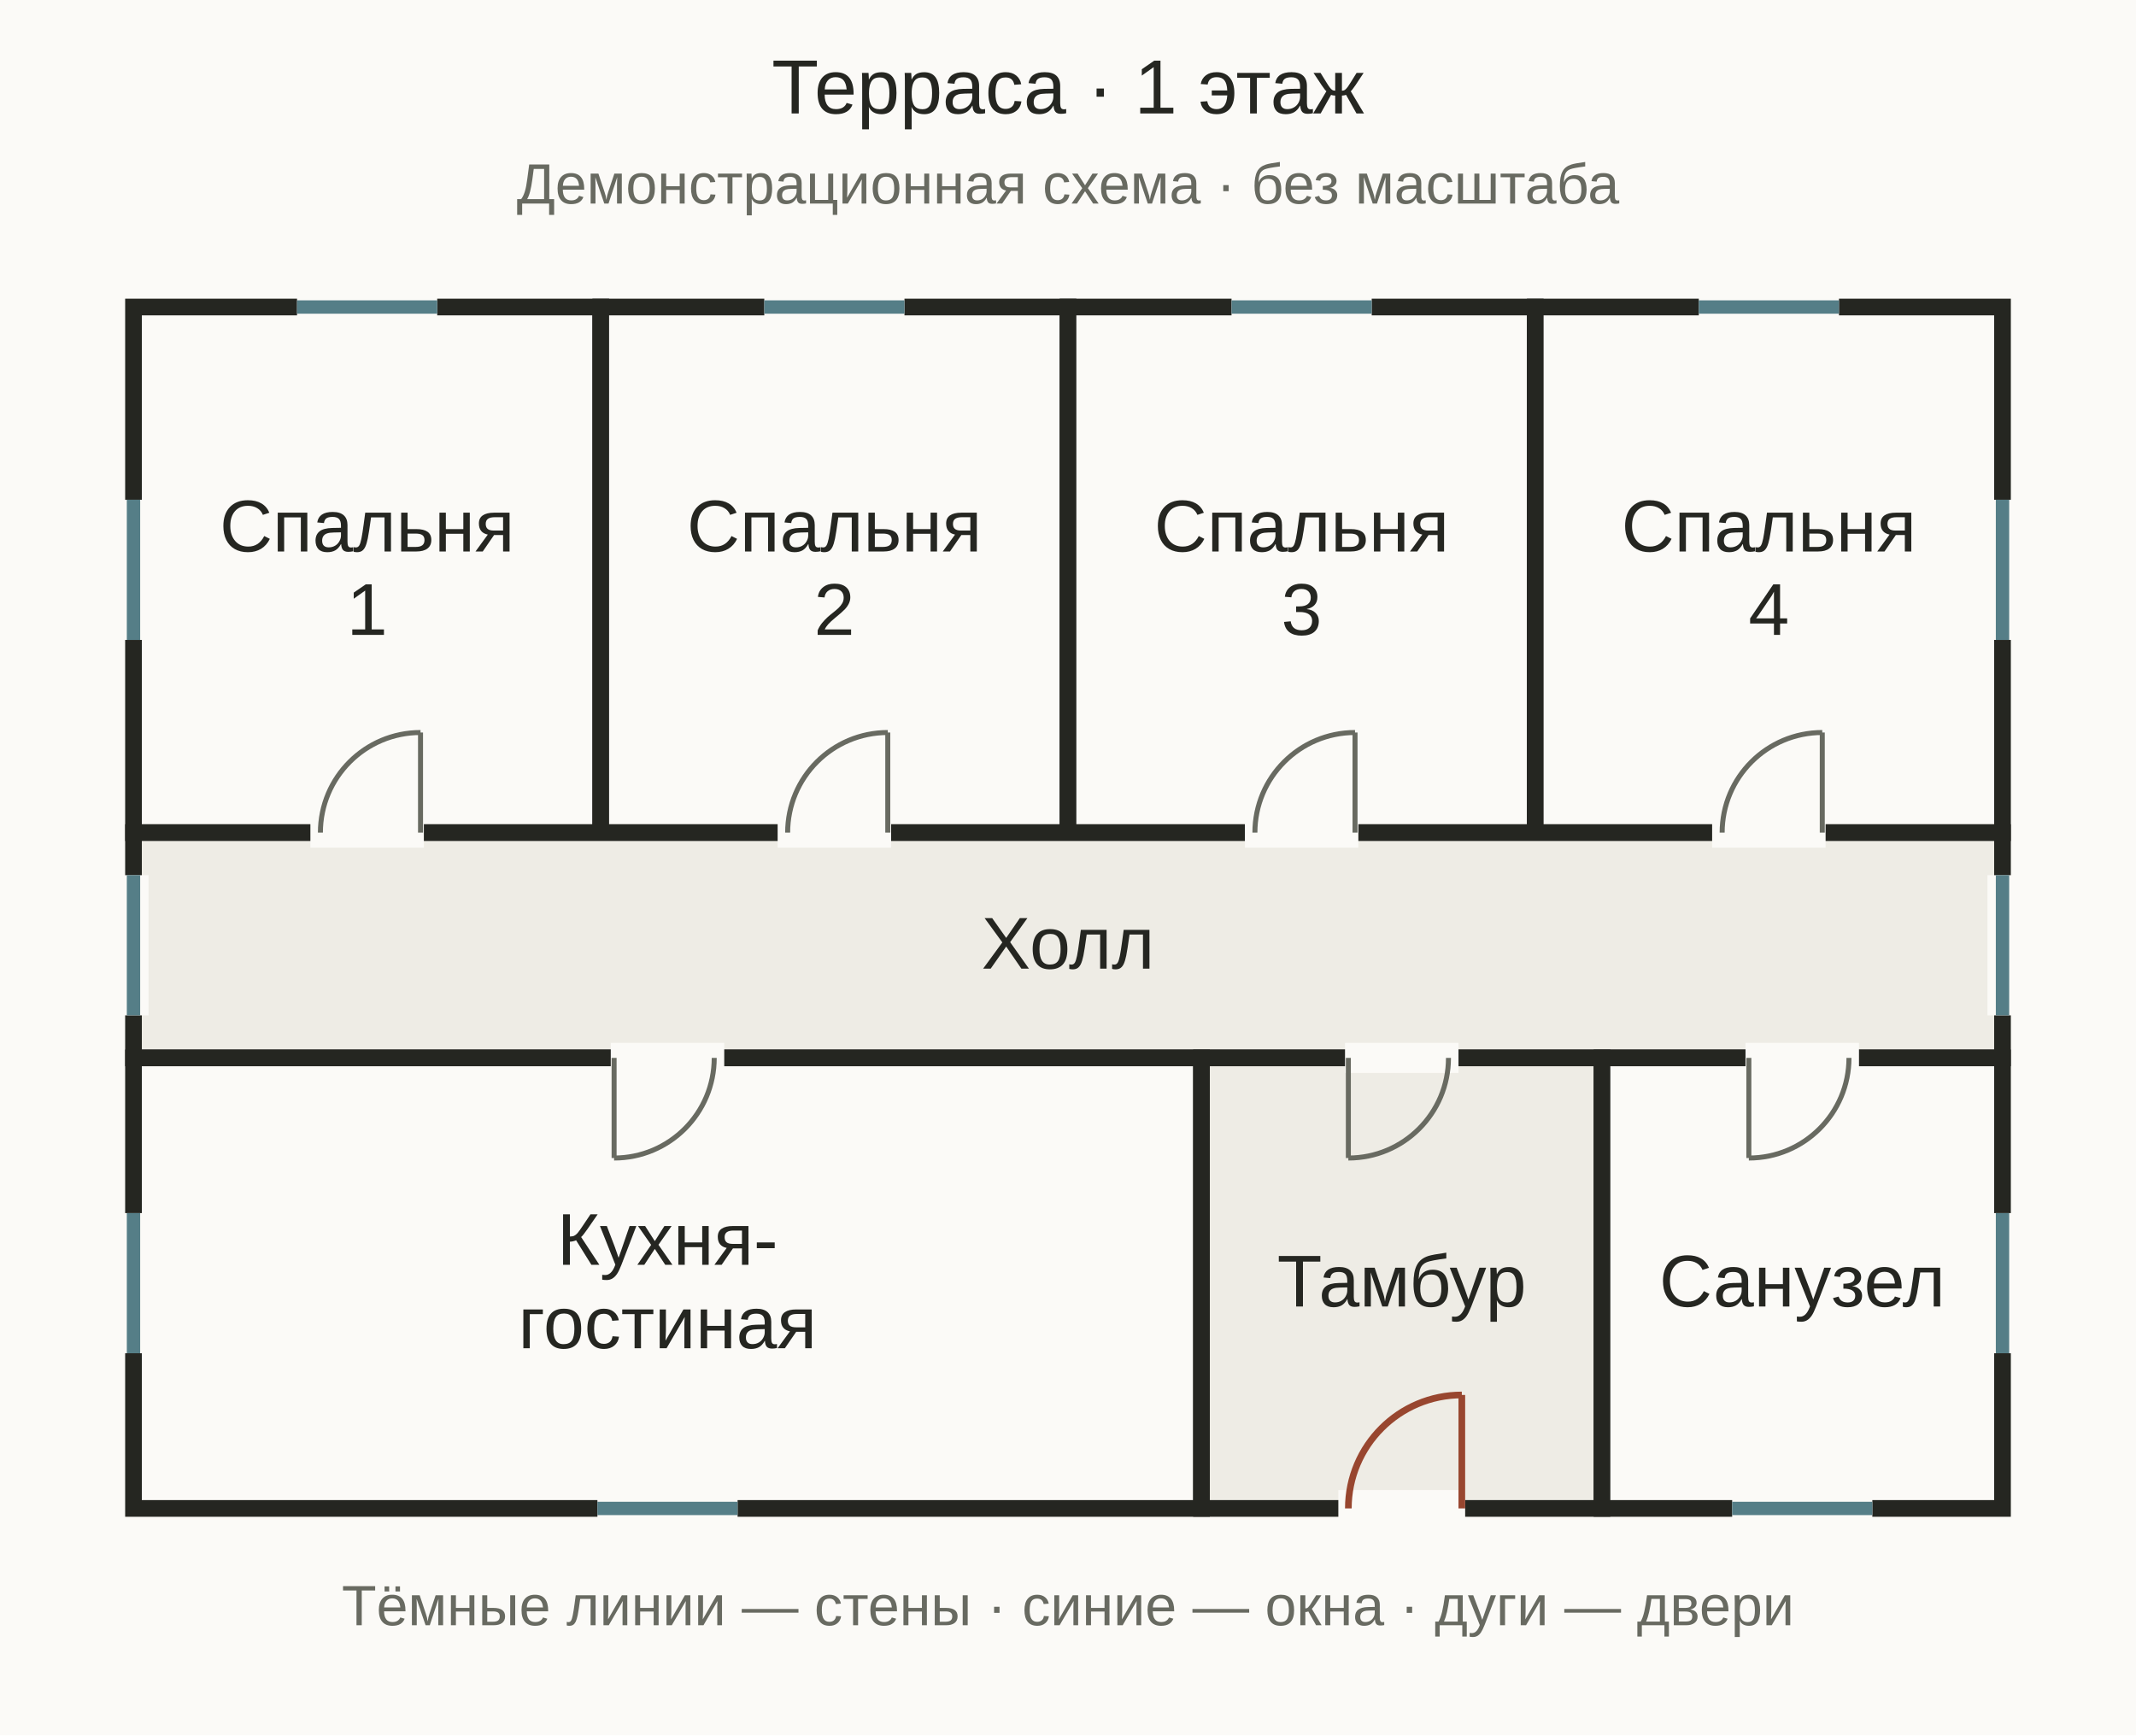
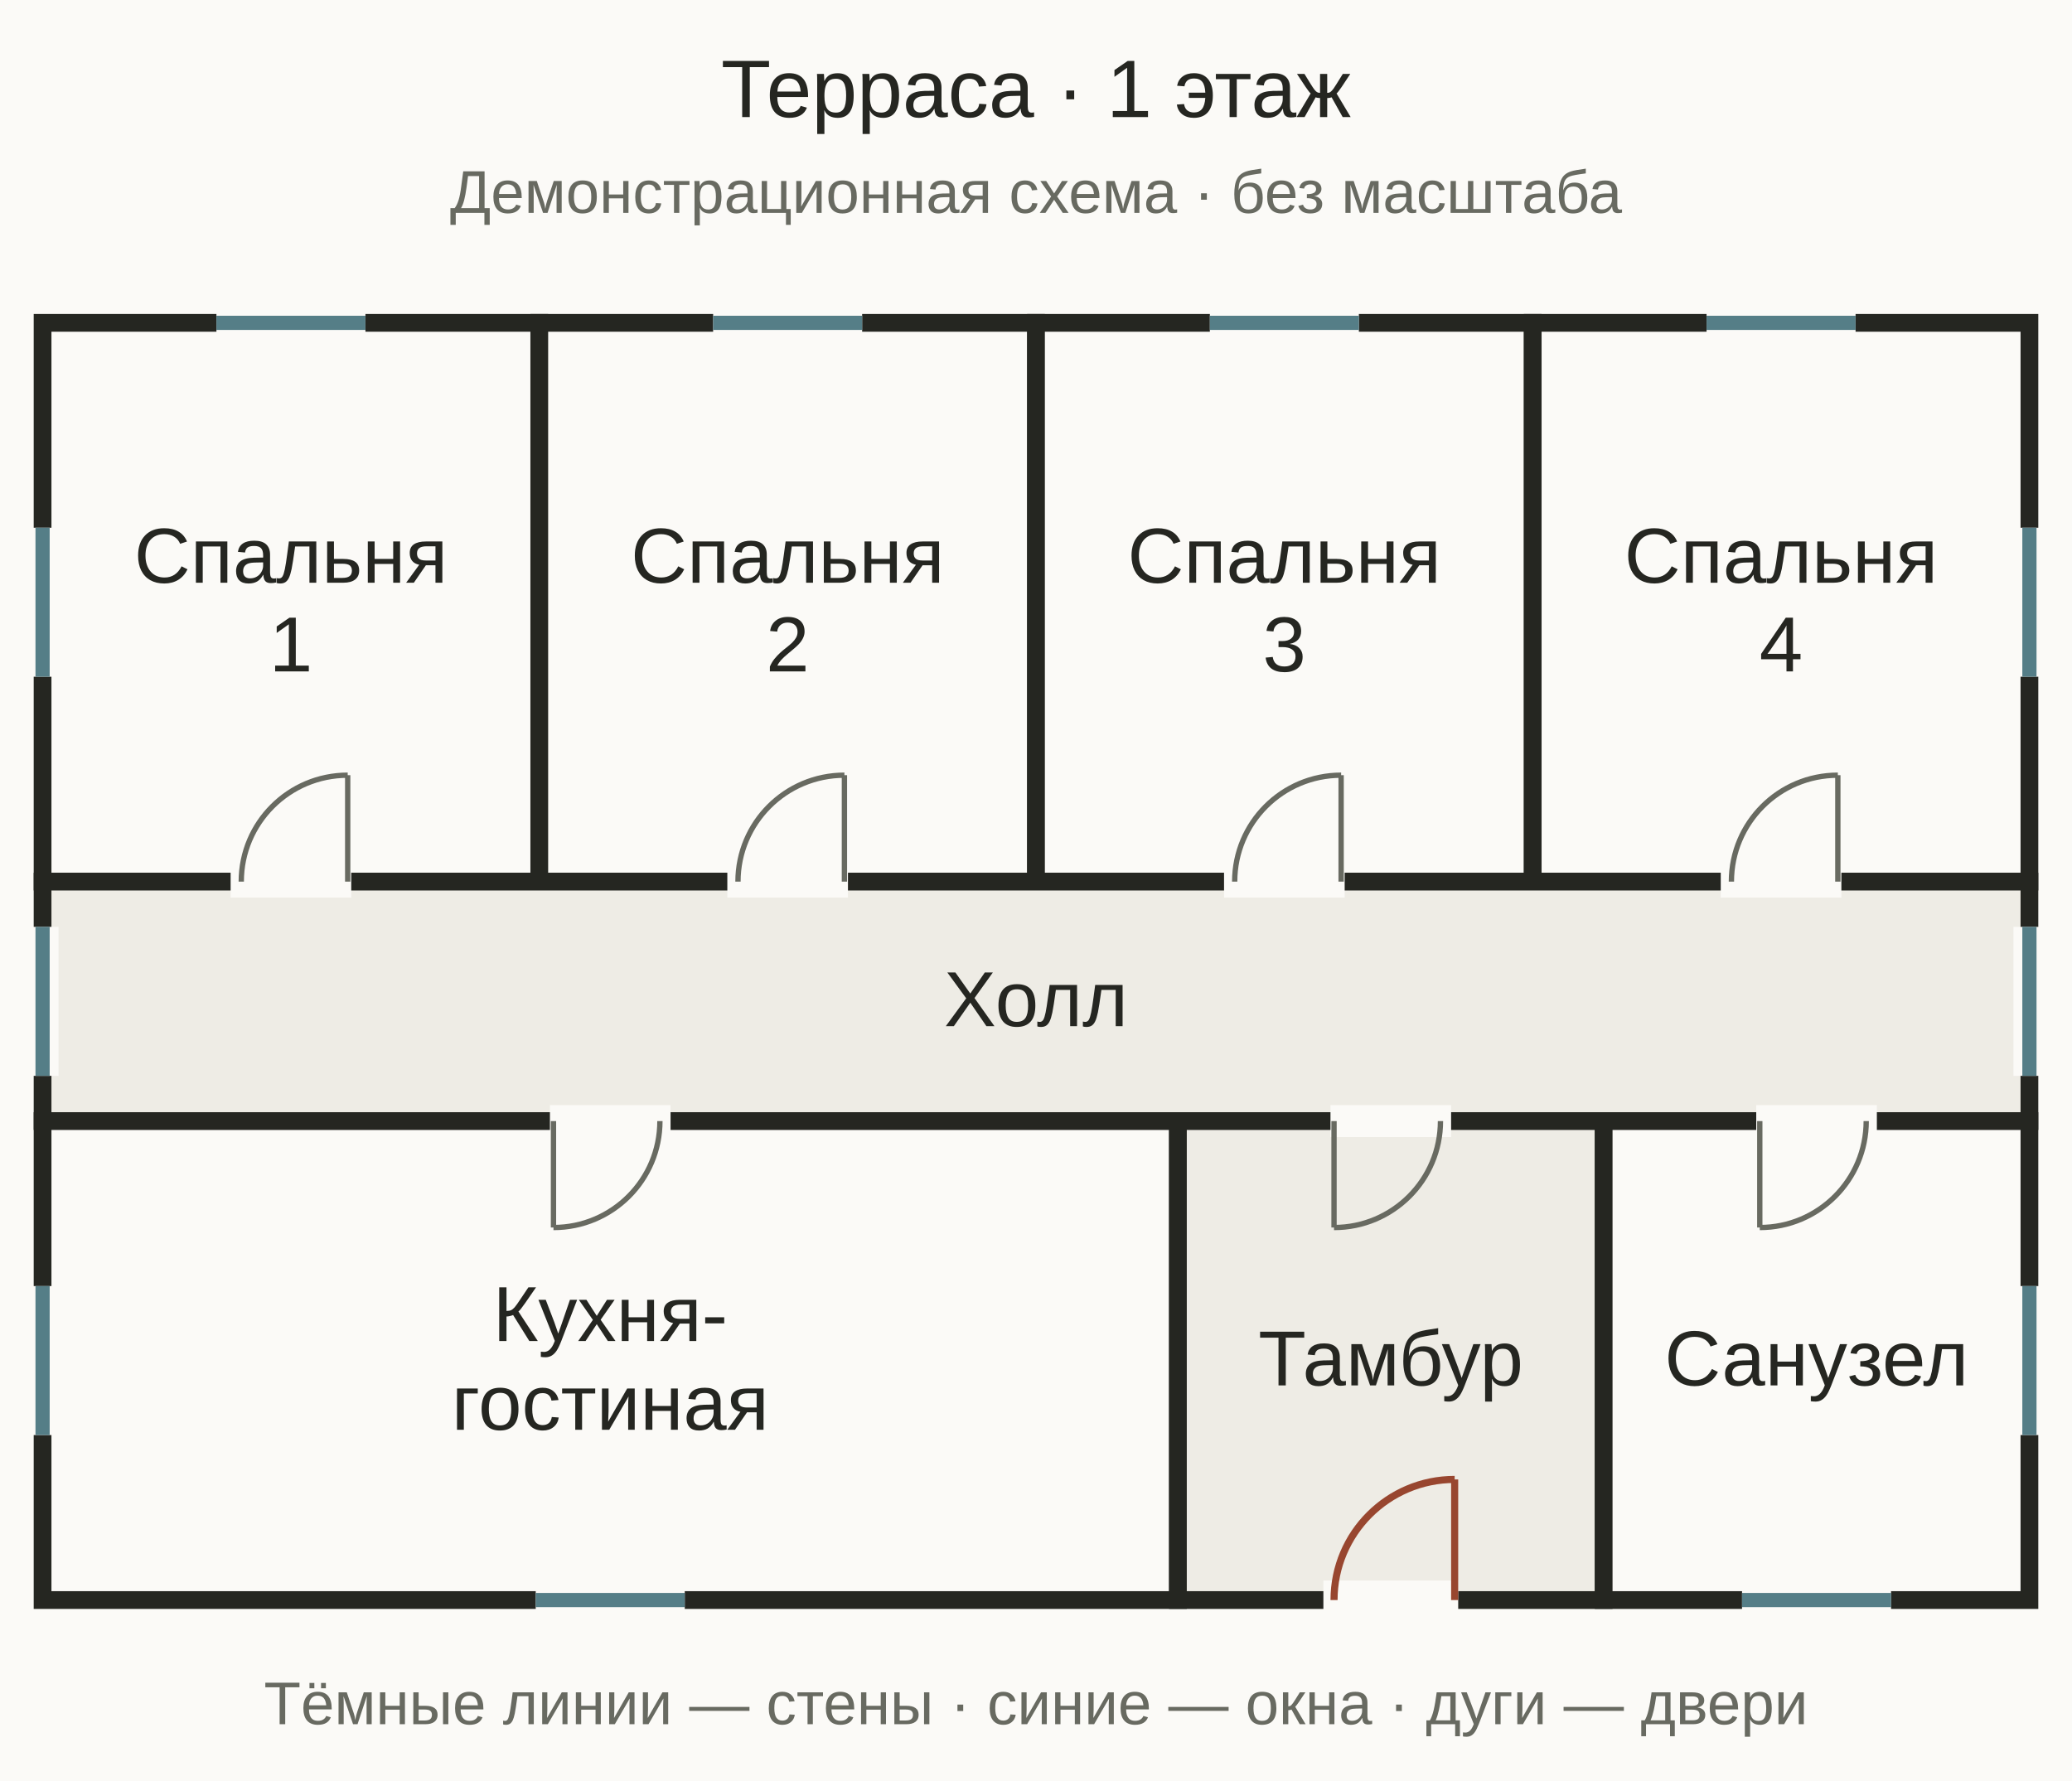
- <svg xmlns="http://www.w3.org/2000/svg" viewBox="0 0 640 520" role="img" aria-labelledby="title desc">
+ <svg xmlns="http://www.w3.org/2000/svg" viewBox="28 1 584 502" role="img" aria-labelledby="title desc">
  <rect width="640" height="520" fill="#fbfaf7" />
  <text x="320" y="34" text-anchor="middle" font-family="Arial,sans-serif" font-size="23" fill="#252621">
    Терраса · 1 этаж
  </text>
  <text x="320" y="61" text-anchor="middle" font-family="Arial,sans-serif" font-size="17" fill="#686a61">
    Демонстрационная схема · без масштаба
  </text>
  <rect x="40" y="92" width="140" height="157.5" fill="#fbfaf7" stroke="#252621" stroke-width="5" />
  <text x="110" y="165.25" text-anchor="middle" font-family="Arial,sans-serif" font-size="22" fill="#252621">
    Спальня
  </text>
  <text x="110" y="190.25" text-anchor="middle" font-family="Arial,sans-serif" font-size="22" fill="#252621">
    1
  </text>
  <rect x="180" y="92" width="140" height="157.5" fill="#fbfaf7" stroke="#252621" stroke-width="5" />
  <text x="250" y="165.25" text-anchor="middle" font-family="Arial,sans-serif" font-size="22" fill="#252621">
    Спальня
  </text>
  <text x="250" y="190.25" text-anchor="middle" font-family="Arial,sans-serif" font-size="22" fill="#252621">
    2
  </text>
  <rect x="320" y="92" width="140" height="157.5" fill="#fbfaf7" stroke="#252621" stroke-width="5" />
  <text x="390" y="165.25" text-anchor="middle" font-family="Arial,sans-serif" font-size="22" fill="#252621">
    Спальня
  </text>
  <text x="390" y="190.25" text-anchor="middle" font-family="Arial,sans-serif" font-size="22" fill="#252621">
    3
  </text>
  <rect x="460" y="92" width="140" height="157.5" fill="#fbfaf7" stroke="#252621" stroke-width="5" />
  <text x="530" y="165.25" text-anchor="middle" font-family="Arial,sans-serif" font-size="22" fill="#252621">
    Спальня
  </text>
  <text x="530" y="190.25" text-anchor="middle" font-family="Arial,sans-serif" font-size="22" fill="#252621">
    4
  </text>
  <rect x="40" y="249.5" width="560" height="67.5" fill="#eeece5" stroke="#252621" stroke-width="5" />
  <text x="320" y="290.25" text-anchor="middle" font-family="Arial,sans-serif" font-size="22" fill="#252621">
    Холл
  </text>
  <rect x="40" y="317" width="320" height="135" fill="#fbfaf7" stroke="#252621" stroke-width="5" />
  <text x="200" y="379" text-anchor="middle" font-family="Arial,sans-serif" font-size="22" fill="#252621">
    Кухня-
  </text>
  <text x="200" y="404" text-anchor="middle" font-family="Arial,sans-serif" font-size="22" fill="#252621">
    гостиная
  </text>
  <rect x="360" y="317" width="120" height="135" fill="#eeece5" stroke="#252621" stroke-width="5" />
  <text x="420" y="391.5" text-anchor="middle" font-family="Arial,sans-serif" font-size="22" fill="#252621">
    Тамбур
  </text>
  <rect x="480" y="317" width="120" height="135" fill="#fbfaf7" stroke="#252621" stroke-width="5" />
  <text x="540" y="391.5" text-anchor="middle" font-family="Arial,sans-serif" font-size="22" fill="#252621">
    Санузел
  </text>
  <path data-window="true" d="M 89 92 h 42" stroke="#fbfaf7" stroke-width="9" />
  <path d="M 89 92 h 42" stroke="#557e87" stroke-width="4" />
  <path data-window="true" d="M 40 149.75 v 42" stroke="#fbfaf7" stroke-width="9" />
  <path d="M 40 149.75 v 42" stroke="#557e87" stroke-width="4" />
  <path data-window="true" d="M 229 92 h 42" stroke="#fbfaf7" stroke-width="9" />
  <path d="M 229 92 h 42" stroke="#557e87" stroke-width="4" />
  <path data-window="true" d="M 369 92 h 42" stroke="#fbfaf7" stroke-width="9" />
  <path d="M 369 92 h 42" stroke="#557e87" stroke-width="4" />
  <path data-window="true" d="M 509 92 h 42" stroke="#fbfaf7" stroke-width="9" />
  <path d="M 509 92 h 42" stroke="#557e87" stroke-width="4" />
  <path data-window="true" d="M 600 149.75 v 42" stroke="#fbfaf7" stroke-width="9" />
  <path d="M 600 149.75 v 42" stroke="#557e87" stroke-width="4" />
  <path data-window="true" d="M 40 262.25 v 42" stroke="#fbfaf7" stroke-width="9" />
  <path d="M 40 262.25 v 42" stroke="#557e87" stroke-width="4" />
  <path data-window="true" d="M 600 262.25 v 42" stroke="#fbfaf7" stroke-width="9" />
  <path d="M 600 262.25 v 42" stroke="#557e87" stroke-width="4" />
  <path data-window="true" d="M 179 452 h 42" stroke="#fbfaf7" stroke-width="9" />
  <path d="M 179 452 h 42" stroke="#557e87" stroke-width="4" />
  <path data-window="true" d="M 40 363.5 v 42" stroke="#fbfaf7" stroke-width="9" />
  <path d="M 40 363.5 v 42" stroke="#557e87" stroke-width="4" />
  <path data-window="true" d="M 519 452 h 42" stroke="#fbfaf7" stroke-width="9" />
  <path d="M 519 452 h 42" stroke="#557e87" stroke-width="4" />
  <path data-window="true" d="M 600 363.5 v 42" stroke="#fbfaf7" stroke-width="9" />
  <path d="M 600 363.5 v 42" stroke="#557e87" stroke-width="4" />
  <g data-door="Спальня 1" transform="translate(110 249.5) rotate(180)">
    <path d="M -17 0 H 17" stroke="#fbfaf7" stroke-width="9" />
    <path d="M -16 0 V 30 M 14 0 A 30 30 0 0 1 -16 30" fill="none" stroke="#686a61" stroke-width="1.5" />
  </g>
  <g data-door="Спальня 2" transform="translate(250 249.5) rotate(180)">
    <path d="M -17 0 H 17" stroke="#fbfaf7" stroke-width="9" />
    <path d="M -16 0 V 30 M 14 0 A 30 30 0 0 1 -16 30" fill="none" stroke="#686a61" stroke-width="1.5" />
  </g>
  <g data-door="Спальня 3" transform="translate(390 249.5) rotate(180)">
    <path d="M -17 0 H 17" stroke="#fbfaf7" stroke-width="9" />
    <path d="M -16 0 V 30 M 14 0 A 30 30 0 0 1 -16 30" fill="none" stroke="#686a61" stroke-width="1.5" />
  </g>
  <g data-door="Спальня 4" transform="translate(530 249.5) rotate(180)">
    <path d="M -17 0 H 17" stroke="#fbfaf7" stroke-width="9" />
    <path d="M -16 0 V 30 M 14 0 A 30 30 0 0 1 -16 30" fill="none" stroke="#686a61" stroke-width="1.5" />
  </g>
  <g data-door="Кухня-гостиная" transform="translate(200 317) rotate(0)">
    <path d="M -17 0 H 17" stroke="#fbfaf7" stroke-width="9" />
    <path d="M -16 0 V 30 M 14 0 A 30 30 0 0 1 -16 30" fill="none" stroke="#686a61" stroke-width="1.5" />
  </g>
  <g data-door="Тамбур" transform="translate(420 317) rotate(0)">
    <path d="M -17 0 H 17" stroke="#fbfaf7" stroke-width="9" />
    <path d="M -16 0 V 30 M 14 0 A 30 30 0 0 1 -16 30" fill="none" stroke="#686a61" stroke-width="1.5" />
  </g>
  <g data-entry="true" transform="translate(420 452) rotate(180)">
    <path d="M -19 0 H 19" stroke="#fbfaf7" stroke-width="11" />
    <path d="M -18 0 V 34 M 16 0 A 34 34 0 0 1 -18 34" fill="none" stroke="#98462f" stroke-width="2" />
  </g>
  <g data-door="Санузел" transform="translate(540 317) rotate(0)">
    <path d="M -17 0 H 17" stroke="#fbfaf7" stroke-width="9" />
    <path d="M -16 0 V 30 M 14 0 A 30 30 0 0 1 -16 30" fill="none" stroke="#686a61" stroke-width="1.5" />
  </g>
  <text x="320" y="487" text-anchor="middle" font-family="Arial,sans-serif" font-size="17" fill="#686a61">
    Тёмные линии — стены · синие — окна · дуги — двери
  </text>
</svg>
